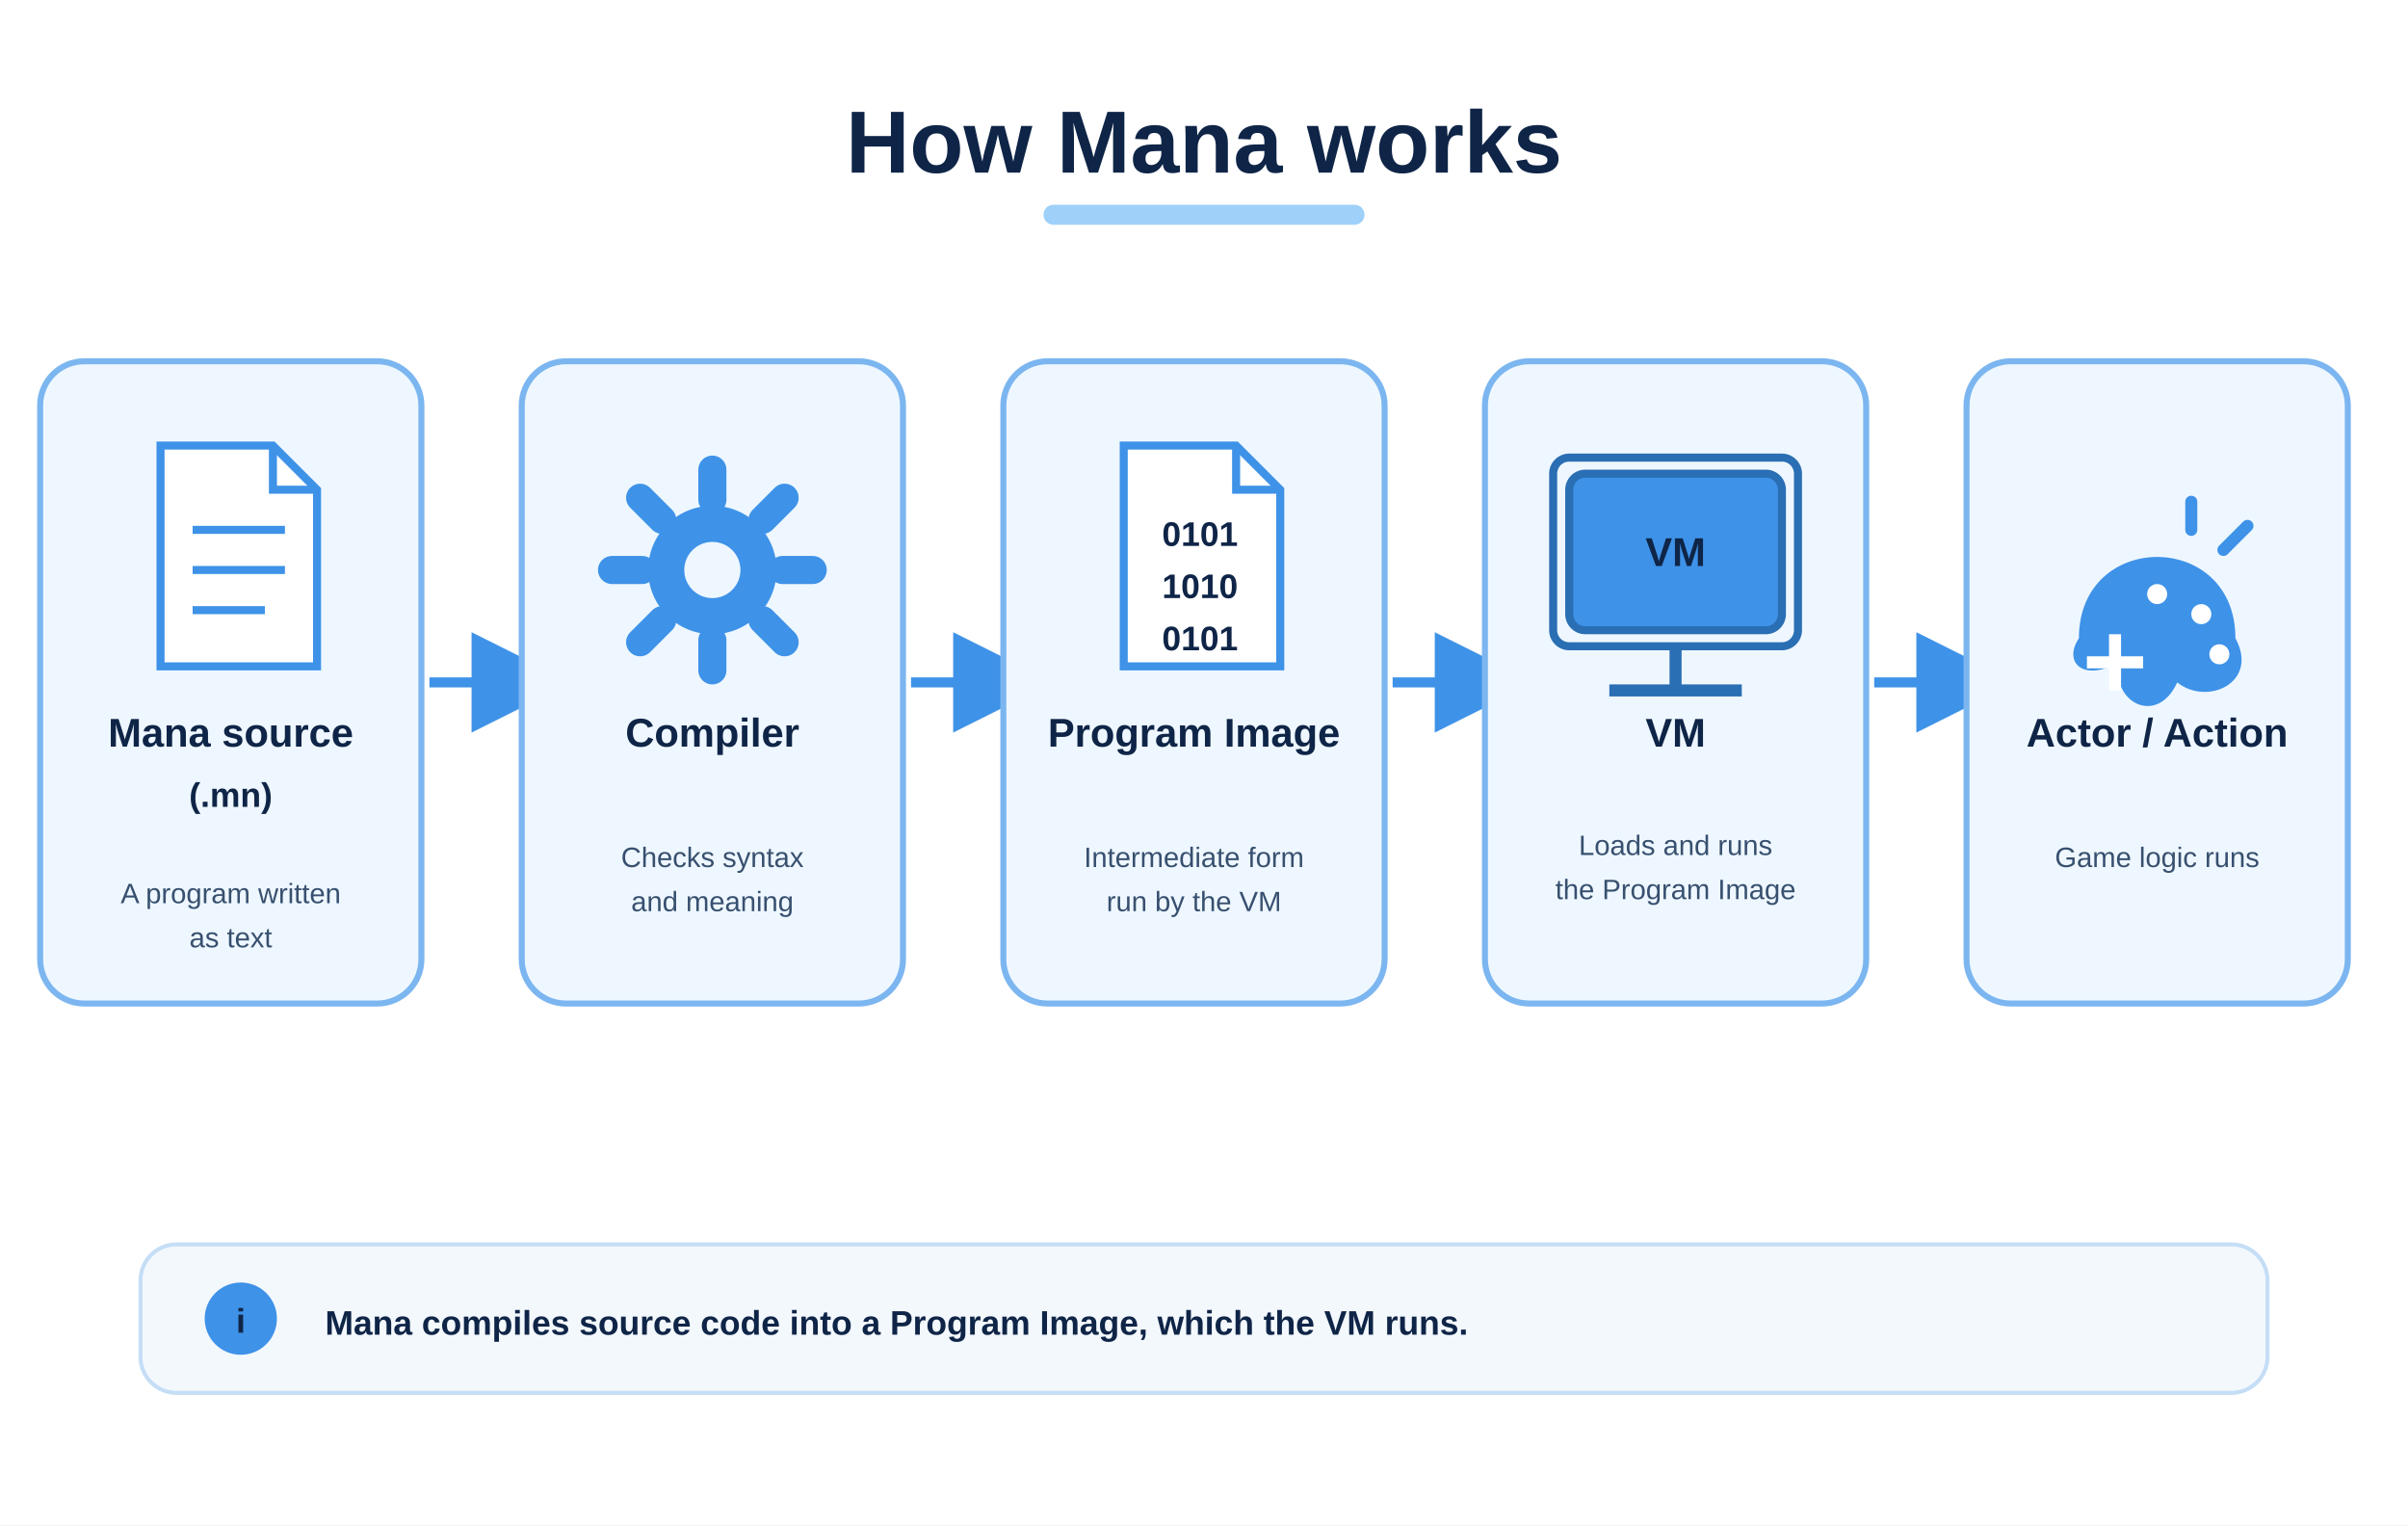
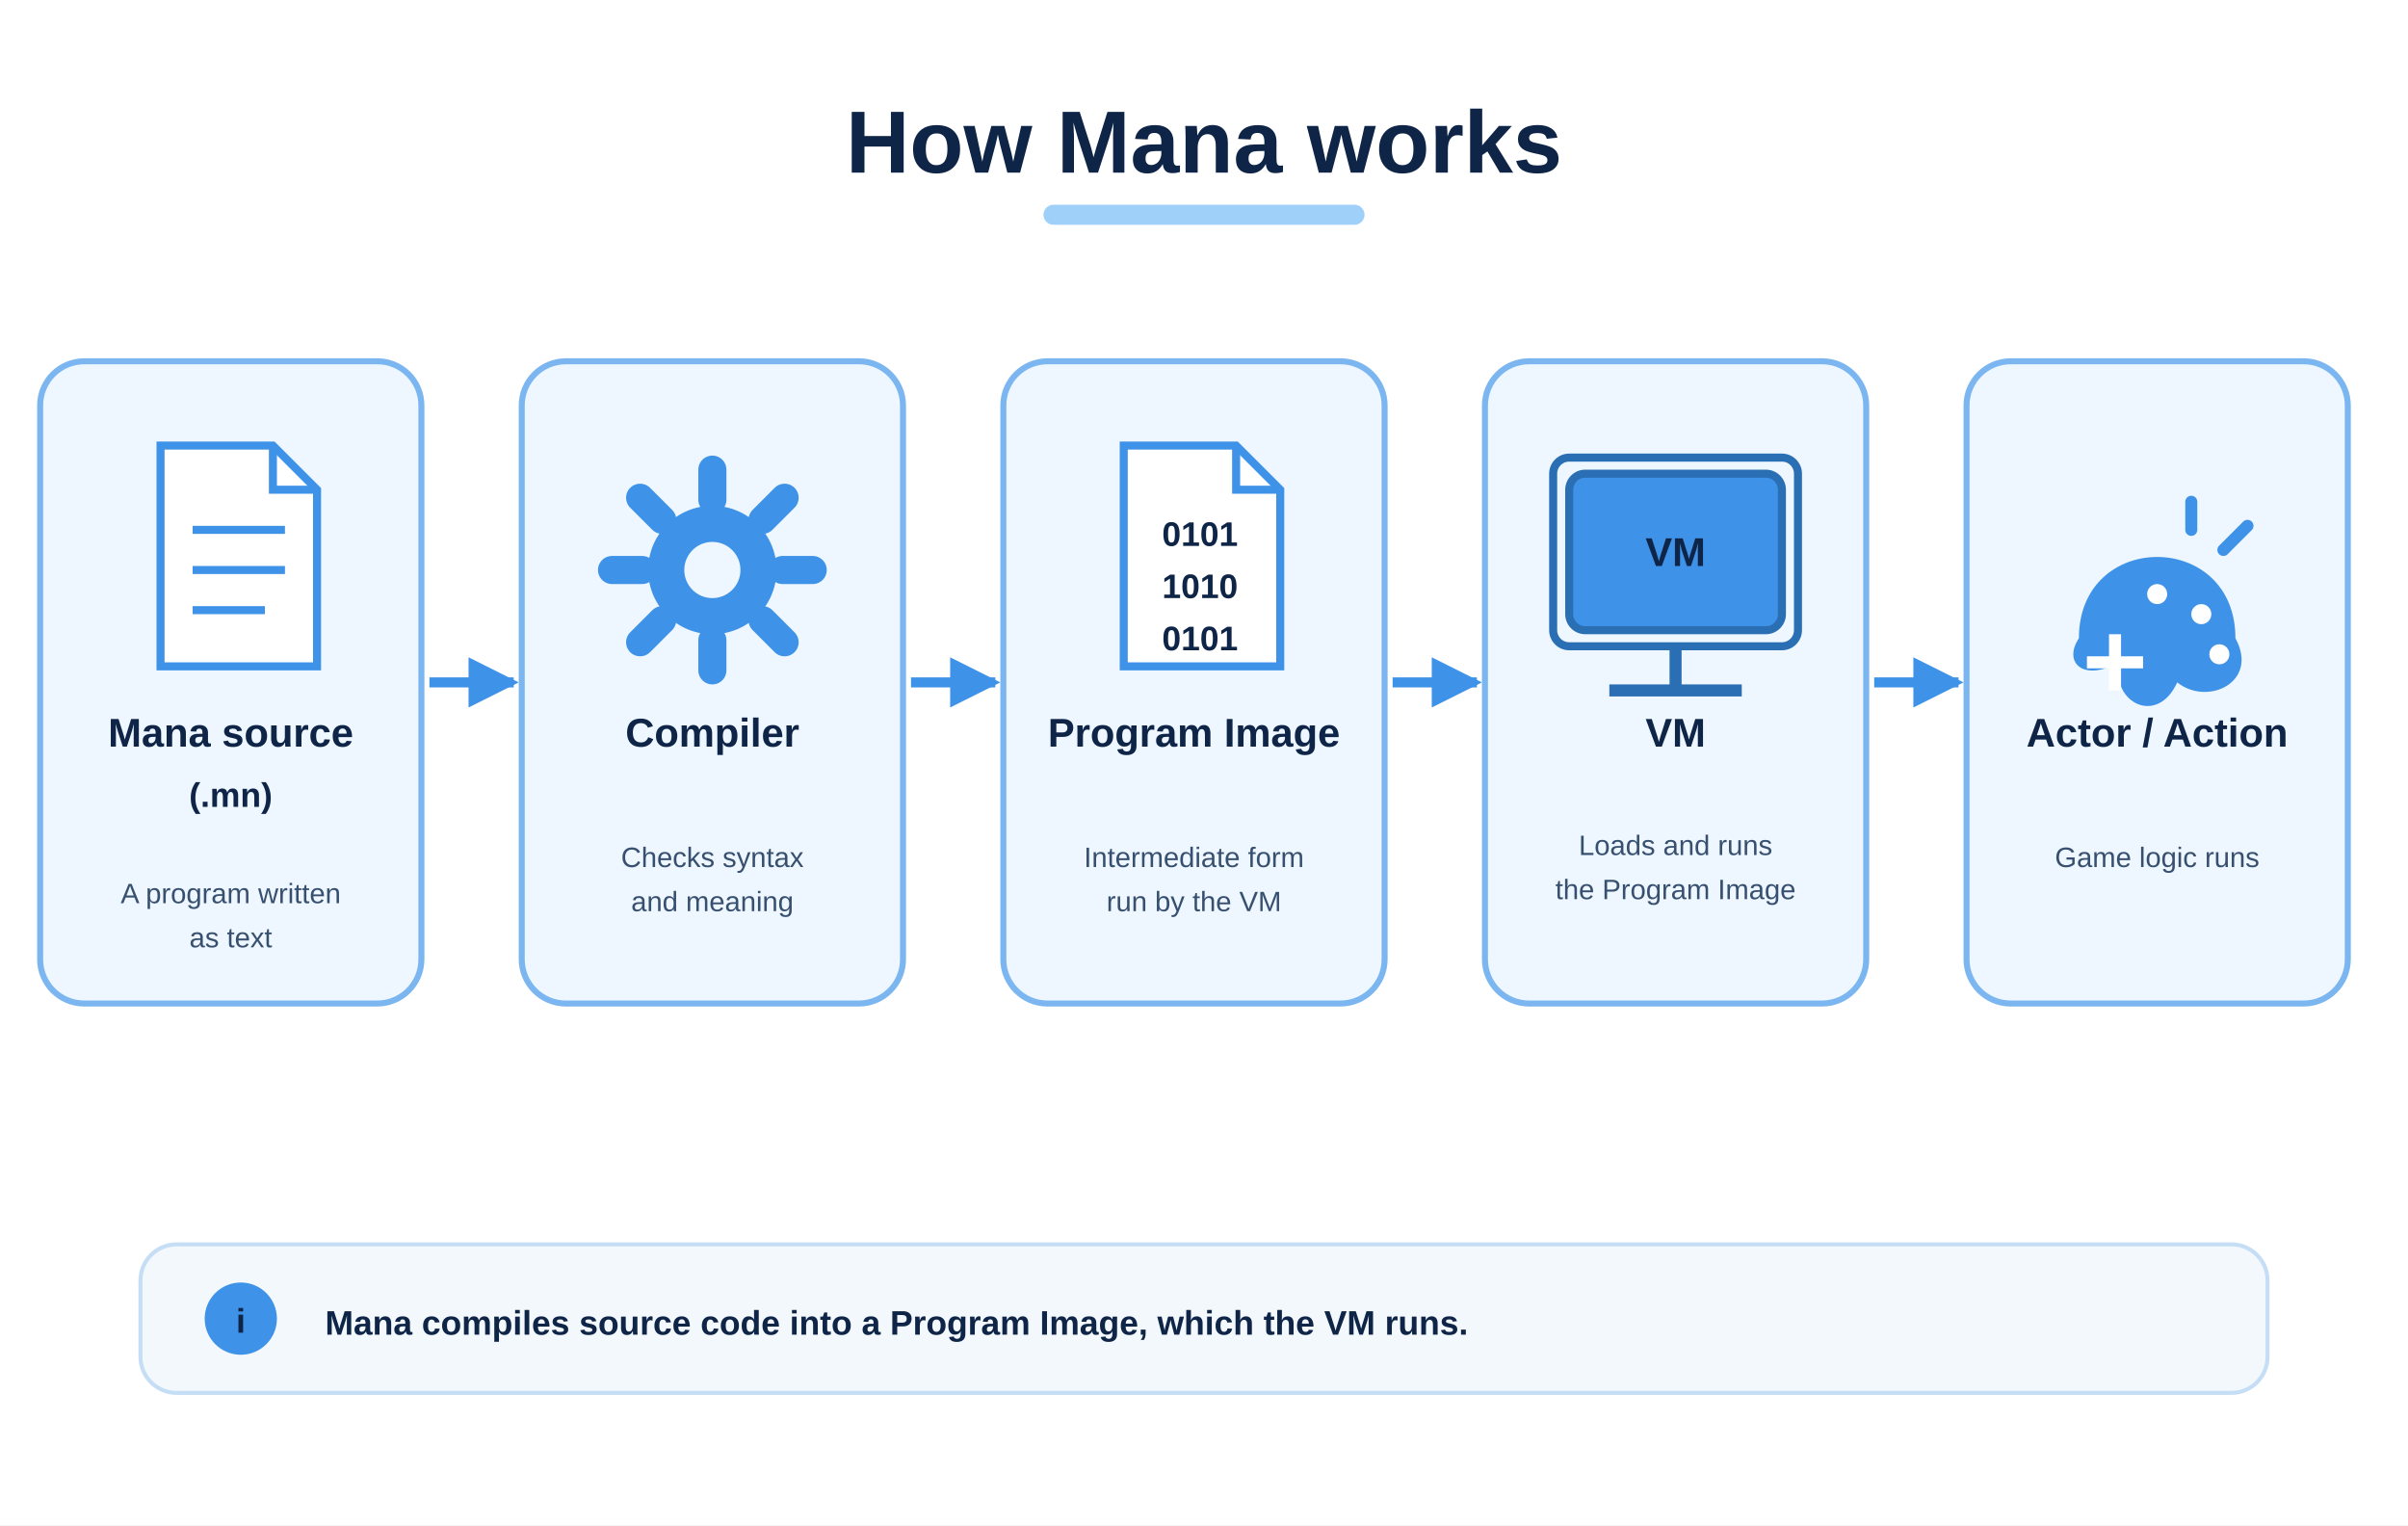
<svg xmlns="http://www.w3.org/2000/svg" width="1200" height="760" viewBox="0 0 1200 760">
  <defs>
    <style>
      .title{font:700 44px 'Arial','Helvetica',sans-serif; fill:#0f2547}
      .h2{font:700 20px 'Arial','Helvetica',sans-serif; fill:#0f2547}
      .label{font:700 17px 'Arial','Helvetica',sans-serif; fill:#0f2547}
      .small{font:400 14px 'Arial','Helvetica',sans-serif; fill:#38506f}
      .box{fill:#eef7ff;stroke:#7cb6f0;stroke-width:3}
      .note{fill:#f3f8fd;stroke:#c5def6;stroke-width:2}
      .arrow{stroke:#3e92e8;stroke-width:5;fill:none;marker-end:url(#m)}
    </style>
-     <marker id="m" markerWidth="10" markerHeight="10" refX="9" refY="5" orient="auto">
+     <marker id="m" viewBox="0 0 10 10" markerWidth="5" markerHeight="5" refX="9" refY="5" orient="auto">
      <path d="M0,0 L10,5 L0,10 z" fill="#3e92e8" />
    </marker>
  </defs>
  <rect width="1200" height="760" fill="#ffffff" />
  <text x="600" y="86" text-anchor="middle" class="title">How Mana works</text>
  <rect x="520" y="102" width="160" height="10" rx="5" fill="#9fd0fa" />
  <g transform="translate(20,180)">
    <rect class="box" x="0" y="0" rx="22" ry="22" width="190" height="320" />
    <path d="M60 42 h56 l22 22 v88 h-78 z" fill="#fff" stroke="#3e92e8" stroke-width="4" />
    <path d="M116 42 v22 h22" fill="none" stroke="#3e92e8" stroke-width="4" />
    <line x1="76" y1="84" x2="122" y2="84" stroke="#3e92e8" stroke-width="4" />
    <line x1="76" y1="104" x2="122" y2="104" stroke="#3e92e8" stroke-width="4" />
    <line x1="76" y1="124" x2="112" y2="124" stroke="#3e92e8" stroke-width="4" />
    <text x="95" y="192" text-anchor="middle" class="h2">Mana source</text>
    <text x="95" y="222" text-anchor="middle" class="label">(.mn)</text>
    <text x="95" y="270" text-anchor="middle" class="small">A program written</text>
    <text x="95" y="292" text-anchor="middle" class="small">as text</text>
  </g>
-   <path class="arrow" d="M214 340 H280" />
+   <path class="arrow" d="M214 340 H256" />
  <g transform="translate(260,180)">
    <rect class="box" x="0" y="0" rx="22" ry="22" width="190" height="320" />
    <g transform="translate(95,104)">
      <circle r="32" fill="#3e92e8" />
      <circle r="14" fill="#eef7ff" />
      <g stroke="#3e92e8" stroke-width="14" stroke-linecap="round">
        <line x1="0" y1="-50" x2="0" y2="-35" />
        <line x1="0" y1="50" x2="0" y2="35" />
        <line x1="-50" y1="0" x2="-35" y2="0" />
        <line x1="50" y1="0" x2="35" y2="0" />
        <line x1="-36" y1="-36" x2="-25" y2="-25" />
        <line x1="36" y1="36" x2="25" y2="25" />
        <line x1="36" y1="-36" x2="25" y2="-25" />
        <line x1="-36" y1="36" x2="-25" y2="25" />
      </g>
    </g>
    <text x="95" y="192" text-anchor="middle" class="h2">Compiler</text>
    <text x="95" y="252" text-anchor="middle" class="small">Checks syntax</text>
    <text x="95" y="274" text-anchor="middle" class="small">and meaning</text>
  </g>
-   <path class="arrow" d="M454 340 H520" />
+   <path class="arrow" d="M454 340 H496" />
  <g transform="translate(500,180)">
    <rect class="box" x="0" y="0" rx="22" ry="22" width="190" height="320" />
    <path d="M60 42 h56 l22 22 v88 h-78 z" fill="#fff" stroke="#3e92e8" stroke-width="4" />
    <path d="M116 42 v22 h22" fill="none" stroke="#3e92e8" stroke-width="4" />
    <text x="98" y="92" text-anchor="middle" class="label" fill="#3e92e8">0101</text>
    <text x="98" y="118" text-anchor="middle" class="label" fill="#3e92e8">1010</text>
    <text x="98" y="144" text-anchor="middle" class="label" fill="#3e92e8">0101</text>
    <text x="95" y="192" text-anchor="middle" class="h2">Program Image</text>
    <text x="95" y="252" text-anchor="middle" class="small">Intermediate form</text>
    <text x="95" y="274" text-anchor="middle" class="small">run by the VM</text>
  </g>
-   <path class="arrow" d="M694 340 H760" />
+   <path class="arrow" d="M694 340 H736" />
  <g transform="translate(740,180)">
    <rect class="box" x="0" y="0" rx="22" ry="22" width="190" height="320" />
    <rect x="42" y="56" width="106" height="78" rx="8" fill="#3e92e8" stroke="#2a6eb4" stroke-width="4" />
    <rect x="34" y="48" width="122" height="94" rx="8" fill="none" stroke="#2a6eb4" stroke-width="4" />
    <line x1="95" y1="142" x2="95" y2="164" stroke="#2a6eb4" stroke-width="6" />
    <line x1="62" y1="164" x2="128" y2="164" stroke="#2a6eb4" stroke-width="6" />
    <text x="95" y="102" text-anchor="middle" class="h2" fill="#ffffff">VM</text>
    <text x="95" y="192" text-anchor="middle" class="h2">VM</text>
    <text x="95" y="246" text-anchor="middle" class="small">Loads and runs</text>
    <text x="95" y="268" text-anchor="middle" class="small">the Program Image</text>
  </g>
-   <path class="arrow" d="M934 340 H1000" />
+   <path class="arrow" d="M934 340 H976" />
  <g transform="translate(980,180)">
    <rect class="box" x="0" y="0" rx="22" ry="22" width="190" height="320" />
    <path d="M56 138 C56 84,134 84,134 138 C146 160,120 172,105 160 C95 182,72 170,76 150 C58 160,48 150,56 138 z" fill="#3e92e8" />
    <circle cx="95" cy="116" r="5" fill="#fff" />
    <circle cx="117" cy="126" r="5" fill="#fff" />
    <circle cx="126" cy="146" r="5" fill="#fff" />
    <line x1="74" y1="136" x2="74" y2="164" stroke="#fff" stroke-width="6" />
    <line x1="60" y1="150" x2="88" y2="150" stroke="#fff" stroke-width="6" />
    <line x1="128" y1="94" x2="140" y2="82" stroke="#3e92e8" stroke-width="6" stroke-linecap="round" />
    <line x1="112" y1="84" x2="112" y2="70" stroke="#3e92e8" stroke-width="6" stroke-linecap="round" />
    <text x="95" y="192" text-anchor="middle" class="h2">Actor / Action</text>
    <text x="95" y="252" text-anchor="middle" class="small">Game logic runs</text>
  </g>
  <g transform="translate(70,620)">
    <rect class="note" x="0" y="0" rx="18" ry="18" width="1060" height="74" />
    <circle cx="50" cy="37" r="18" fill="#3e92e8" />
    <text x="50" y="44" text-anchor="middle" class="label" fill="#fff">i</text>
    <text x="92" y="45" class="label">Mana compiles source code into a Program Image, which the VM runs.</text>
  </g>
</svg>
